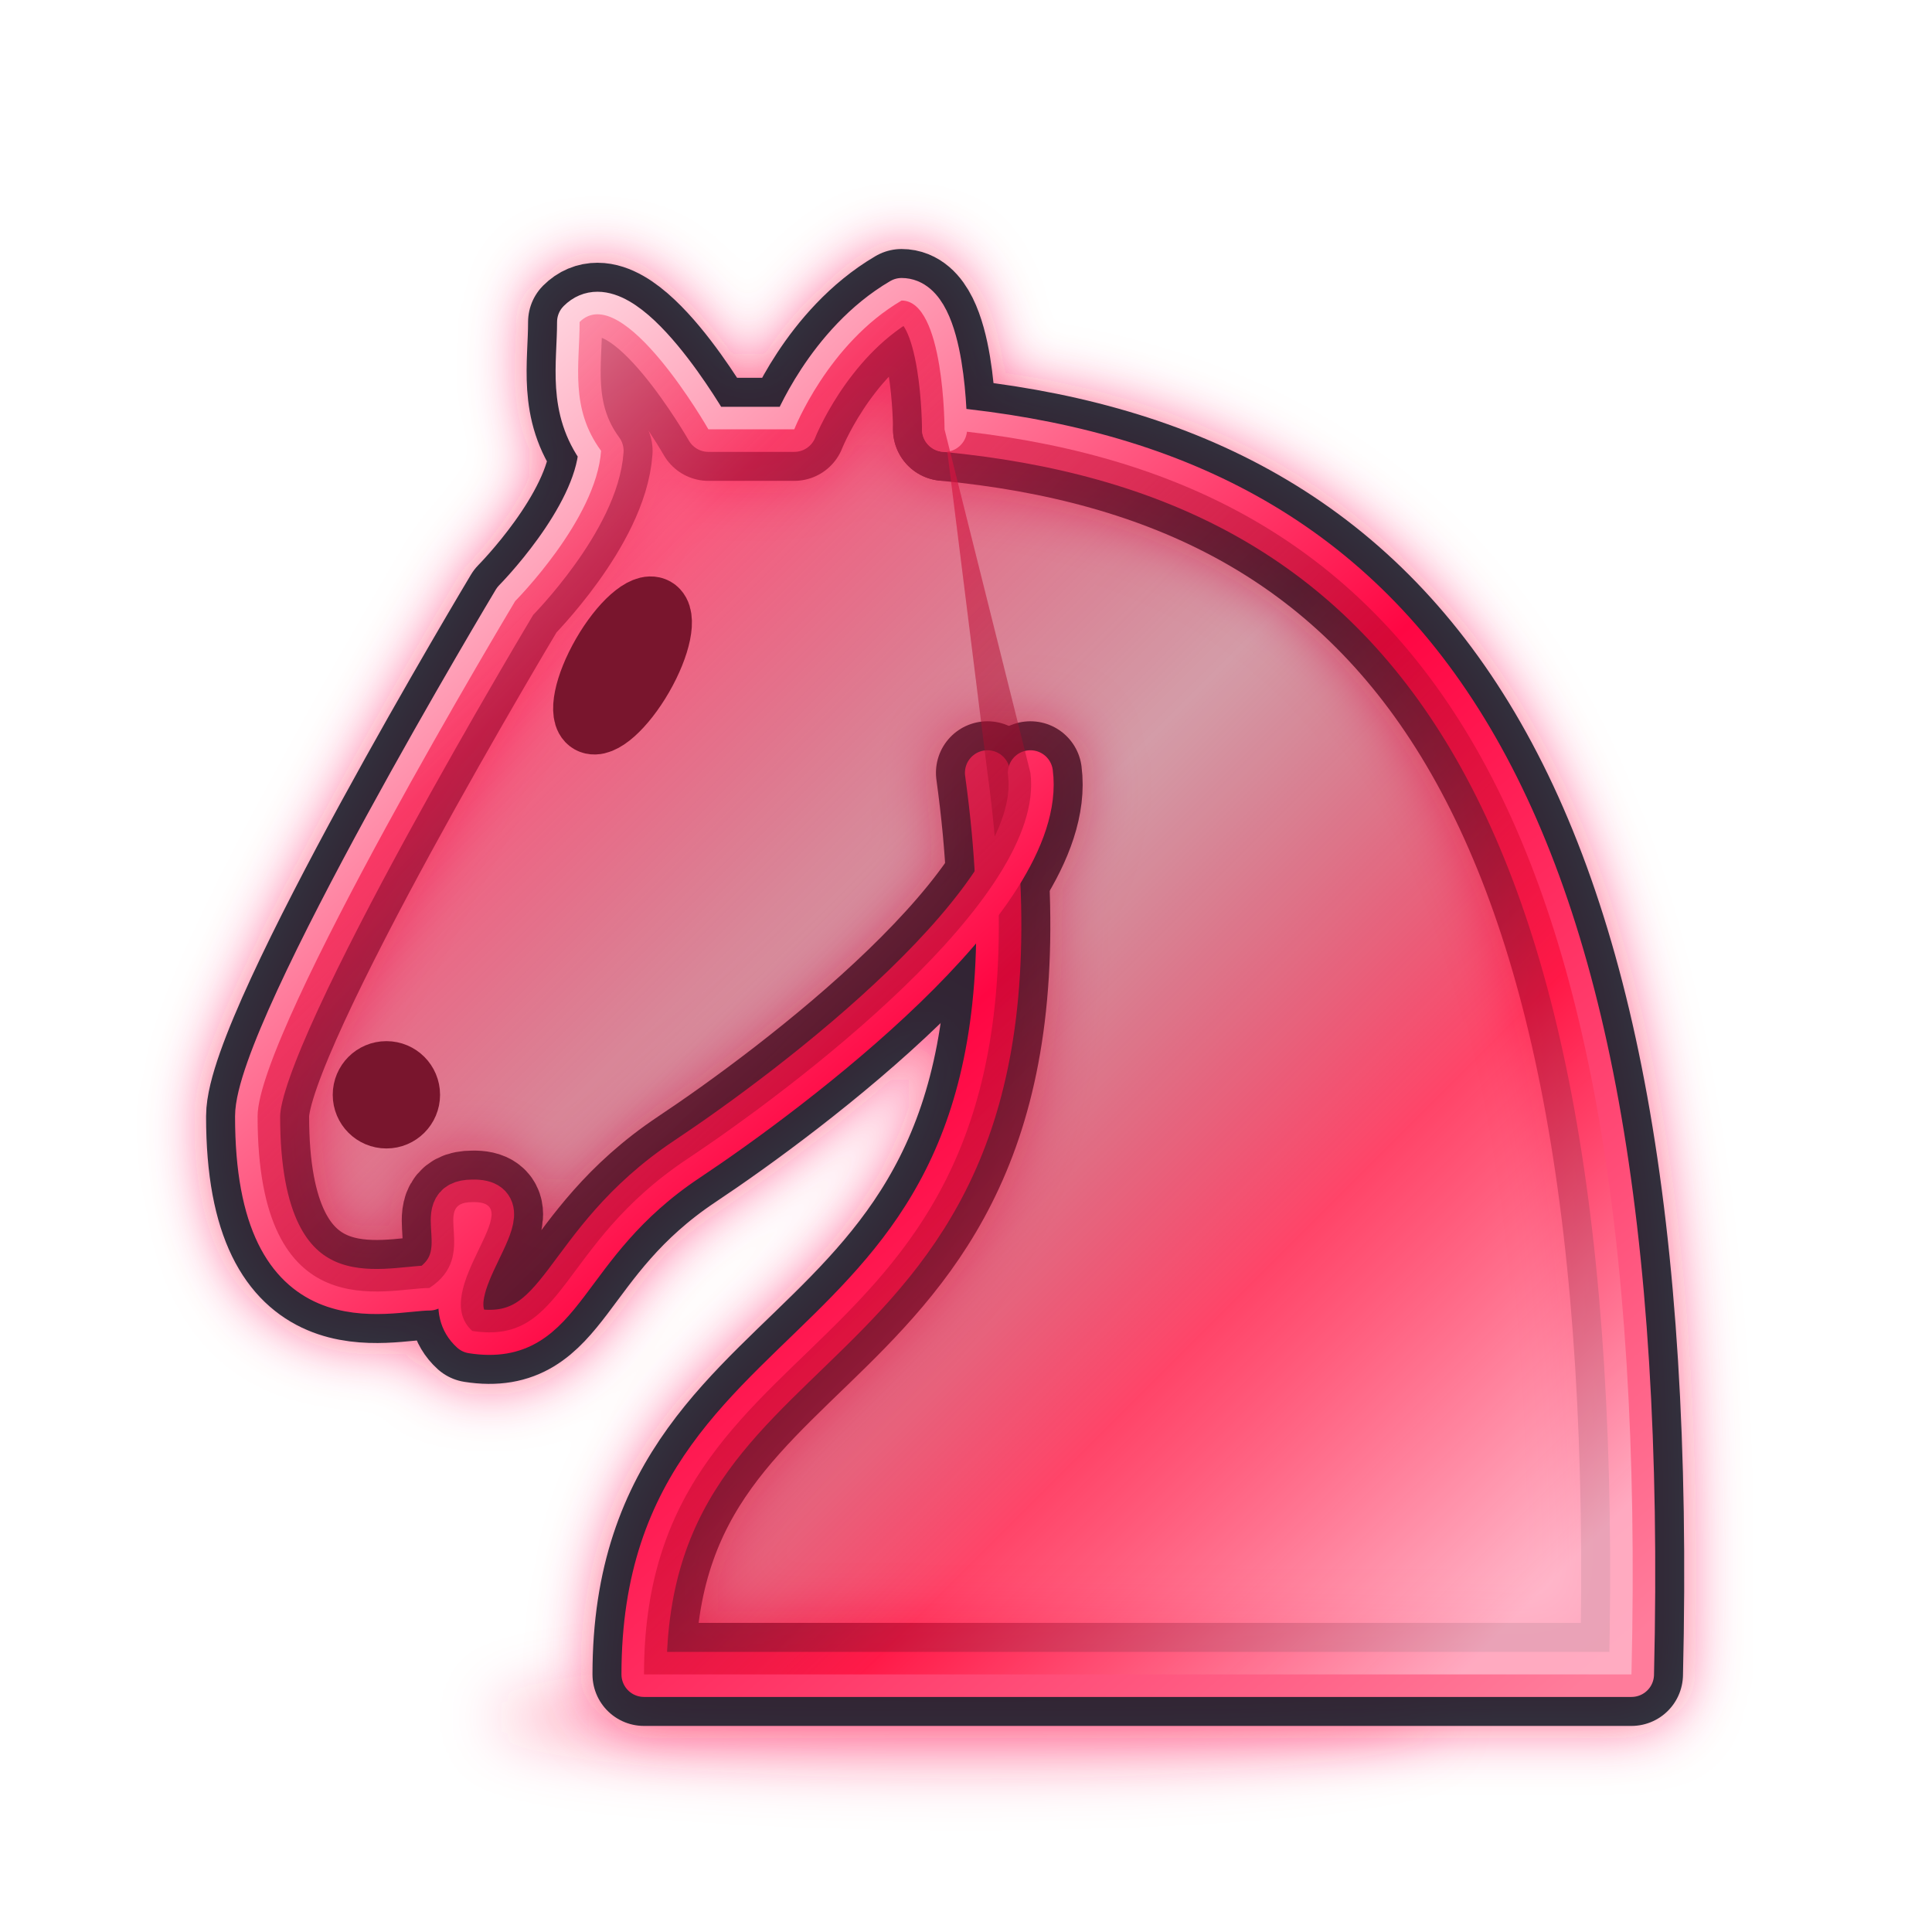
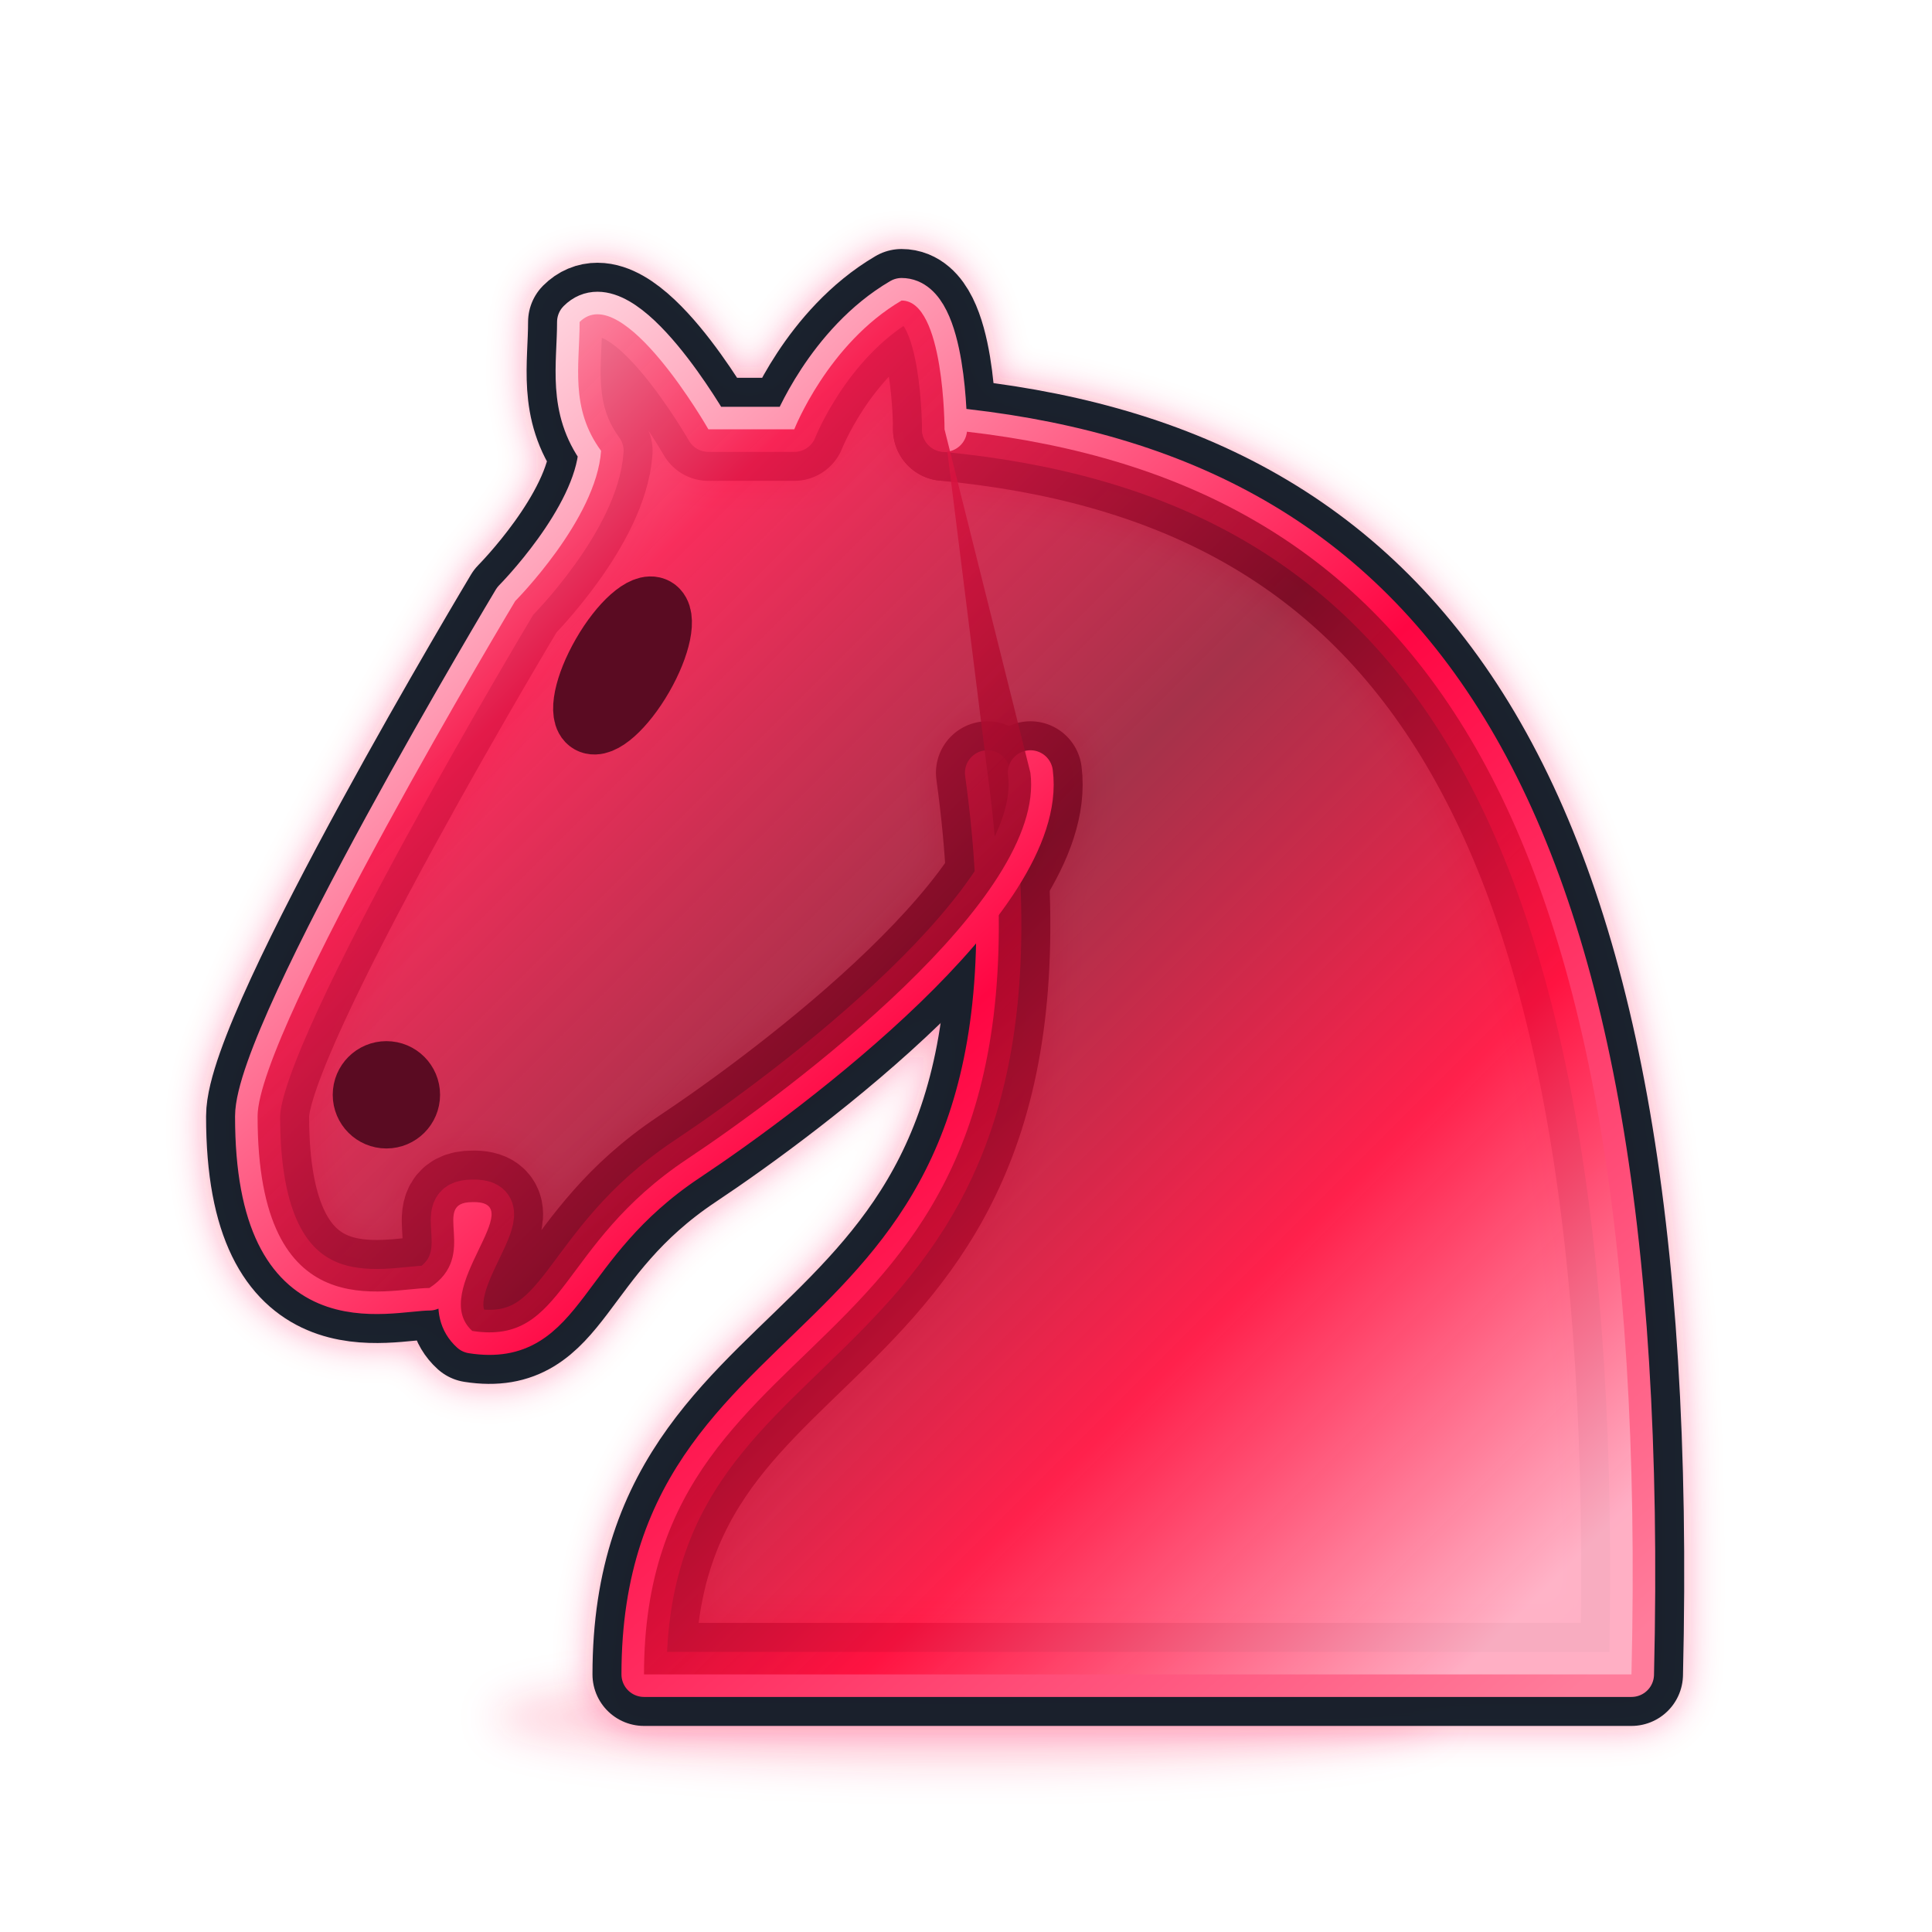
<svg xmlns="http://www.w3.org/2000/svg" version="1.1" width="128" height="128" viewBox="0 0 45 45">
  <defs>
    <linearGradient id="glass-body" gradientUnits="userSpaceOnUse" x1="7" y1="8" x2="36" y2="37">
-       <stop offset="0" stop-color="#ffcfda" stop-opacity="0.92" />
-       <stop offset="0.23" stop-color="#f7194c" stop-opacity="0.72" />
-       <stop offset="0.5" stop-color="#930825" stop-opacity="0.4" />
-       <stop offset="0.76" stop-color="#ff103e" stop-opacity="0.78" />
-       <stop offset="1" stop-color="#ffb0c5" stop-opacity="0.9" />
+       <stop offset="0" stop-color="#ffcfda" stop-opacity="0.97" />
+       <stop offset="0.23" stop-color="#f7194c" stop-opacity="0.91" />
+       <stop offset="0.5" stop-color="#930825" stop-opacity="0.83" />
+       <stop offset="0.76" stop-color="#ff103e" stop-opacity="0.93" />
+       <stop offset="1" stop-color="#ffb0c5" stop-opacity="0.97" />
    </linearGradient>
    <linearGradient id="glass-rim" gradientUnits="userSpaceOnUse" x1="8" y1="8" x2="36" y2="40">
      <stop stop-color="#fff0f4" />
      <stop offset=".5" stop-color="#ff0643" />
      <stop offset="1" stop-color="#ff7c9b" />
    </linearGradient>
    <filter id="neon-halo" filterUnits="userSpaceOnUse" x="0" y="0" width="45" height="45">
-       <feGaussianBlur stdDeviation=".7" />
+       <feGaussianBlur stdDeviation=".45" />
    </filter>
  </defs>
-   <ellipse cx="22.5" cy="40" rx="11" ry="1.1" fill="#ff1652" opacity=".32" filter="url(#neon-halo)" />
-   <g fill="none" stroke-linecap="round" stroke-linejoin="round" stroke="#ff1652" stroke-width="2.3" opacity=".68" filter="url(#neon-halo)">
+   <ellipse cx="22.5" cy="40" rx="11" ry="1.1" fill="#ff1652" opacity=".18" filter="url(#neon-halo)" />
+   <g fill="none" stroke-linecap="round" stroke-linejoin="round" stroke="#ff1652" stroke-width="2.3" opacity=".45" filter="url(#neon-halo)">
    <path d="M 22,10 C 32.5,11 38.5,18 38,39 L 15,39 C 15,30 25,32.5 23,18" />
    <path d="M 24,18 C 24.38,20.91 18.45,25.37 16,27 C 13,29 13.18,31.34 11,31 C 9.958,30.06 12.41,27.96 11,28 C 10,28 11.19,29.23 10,30 C 9,30 5.997,31 6,26 C 6,24 12,14 12,14 C 12,14 13.89,12.1 14,10.5 C 13.27,9.506 13.5,8.5 13.5,7.5 C 14.5,6.5 16.5,10 16.5,10 L 18.5,10 C 18.5,10 19.28,8.008 21,7 C 22,7 22,10 22,10" />
  </g>
-   <g fill="none" stroke-linecap="round" stroke-linejoin="round" stroke="#111b26" stroke-width="2.4" opacity=".86">
+   <g fill="none" stroke-linecap="round" stroke-linejoin="round" stroke="#111b26" stroke-width="2.4" opacity=".96">
    <path d="M 22,10 C 32.5,11 38.5,18 38,39 L 15,39 C 15,30 25,32.5 23,18" />
    <path d="M 24,18 C 24.38,20.91 18.45,25.37 16,27 C 13,29 13.18,31.34 11,31 C 9.958,30.06 12.41,27.96 11,28 C 10,28 11.19,29.23 10,30 C 9,30 5.997,31 6,26 C 6,24 12,14 12,14 C 12,14 13.89,12.1 14,10.5 C 13.27,9.506 13.5,8.5 13.5,7.5 C 14.5,6.5 16.5,10 16.5,10 L 18.5,10 C 18.5,10 19.28,8.008 21,7 C 22,7 22,10 22,10" />
  </g>
  <g fill="url(#glass-body)" stroke="url(#glass-rim)" stroke-width="1.05" stroke-linecap="round" stroke-linejoin="round" paint-order="stroke fill">
    <path d="M 22,10 C 32.5,11 38.5,18 38,39 L 15,39 C 15,30 25,32.5 23,18" />
    <path d="M 24,18 C 24.38,20.91 18.45,25.37 16,27 C 13,29 13.18,31.34 11,31 C 9.958,30.06 12.41,27.96 11,28 C 10,28 11.19,29.23 10,30 C 9,30 5.997,31 6,26 C 6,24 12,14 12,14 C 12,14 13.89,12.1 14,10.5 C 13.27,9.506 13.5,8.5 13.5,7.5 C 14.5,6.5 16.5,10 16.5,10 L 18.5,10 C 18.5,10 19.28,8.008 21,7 C 22,7 22,10 22,10" />
  </g>
-   <g fill="#79152d" stroke="#79152d" stroke-width="1.5" stroke-linejoin="round">
+   <g fill="#5a0b22" stroke="#5a0b22" stroke-width="1.5" stroke-linejoin="round">
    <path d="M 9.5,25.5 A 0.5,0.5,0 1,1 8.5,25.5 A 0.5,0.5,0 1,1 9.5,25.5 Z" />
    <path d="M 15.25,14.2 A 0.5,1.5,30 1,1 13.75,16.8 A 0.5,1.5,30 1,1 15.25,14.2 Z" />
  </g>
</svg>
